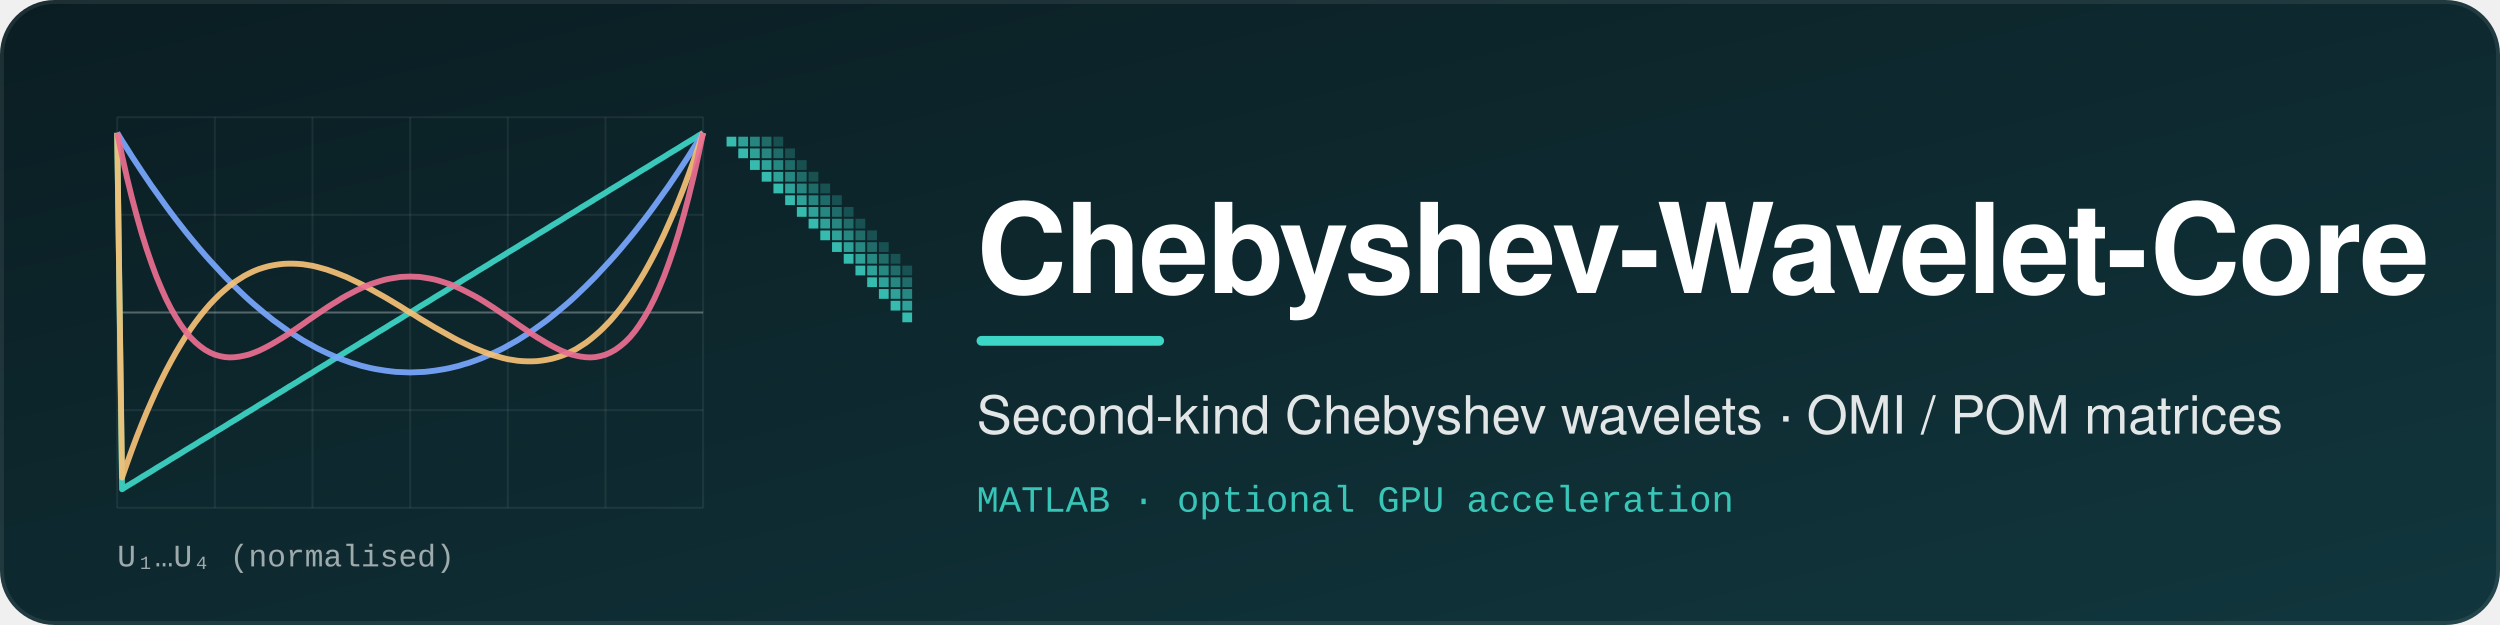
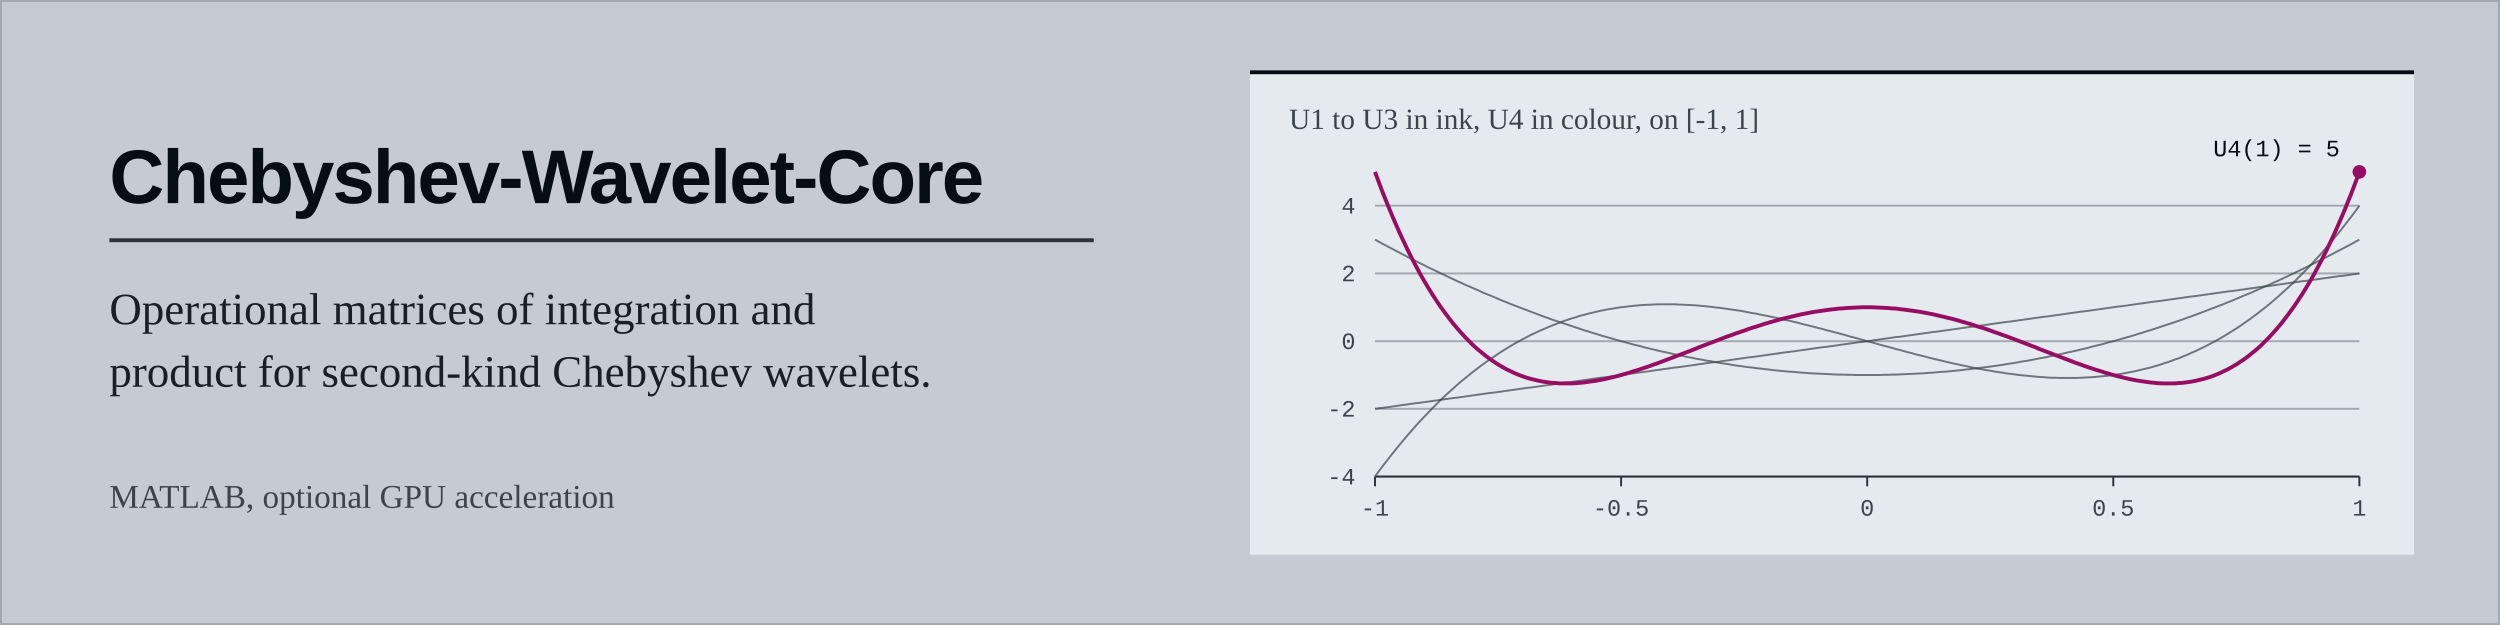
- <svg xmlns="http://www.w3.org/2000/svg" viewBox="0 0 1280 320" width="1280" height="320" role="img" aria-label="Chebyshev-Wavelet-Core">
-   <defs>
-     <linearGradient id="bg" x1="0" y1="0" x2="1" y2="1">
-       <stop offset="0" stop-color="#0a1d22" />
-       <stop offset="1" stop-color="#11363d" />
-     </linearGradient>
-     <radialGradient id="glow" cx="0.5" cy="0.5" r="0.5">
-       <stop offset="0" stop-color="#3dd6c6" stop-opacity="0.55" />
-       <stop offset="1" stop-color="#3dd6c6" stop-opacity="0" />
-     </radialGradient>
-   </defs>
-   <rect width="1280" height="320" rx="28" fill="url(#bg)" />
-   <rect x="1" y="1" width="1278" height="318" rx="27" fill="none" stroke="#ffffff" stroke-opacity="0.08" stroke-width="2" />
-   <line x1="60.0" y1="60" x2="60.0" y2="260" stroke="#ffffff" stroke-opacity="0.07" />
-   <line x1="110.0" y1="60" x2="110.0" y2="260" stroke="#ffffff" stroke-opacity="0.07" />
-   <line x1="160.0" y1="60" x2="160.0" y2="260" stroke="#ffffff" stroke-opacity="0.07" />
-   <line x1="210.0" y1="60" x2="210.0" y2="260" stroke="#ffffff" stroke-opacity="0.07" />
-   <line x1="260.0" y1="60" x2="260.0" y2="260" stroke="#ffffff" stroke-opacity="0.07" />
-   <line x1="310.0" y1="60" x2="310.0" y2="260" stroke="#ffffff" stroke-opacity="0.07" />
-   <line x1="360.0" y1="60" x2="360.0" y2="260" stroke="#ffffff" stroke-opacity="0.07" />
-   <line x1="60" y1="60.0" x2="360" y2="60.0" stroke="#ffffff" stroke-opacity="0.07" />
-   <line x1="60" y1="110.0" x2="360" y2="110.0" stroke="#ffffff" stroke-opacity="0.07" />
-   <line x1="60" y1="160.0" x2="360" y2="160.0" stroke="#ffffff" stroke-opacity="0.07" />
-   <line x1="60" y1="210.0" x2="360" y2="210.0" stroke="#ffffff" stroke-opacity="0.07" />
-   <line x1="60" y1="260.0" x2="360" y2="260.0" stroke="#ffffff" stroke-opacity="0.07" />
-   <line x1="60" y1="160.0" x2="360" y2="160.0" stroke="#ffffff" stroke-opacity="0.25" />
-   <polyline points="60.0,68.0 62.5,250.5 65.0,248.9 67.5,247.4 70.0,245.9 72.5,244.3 75.0,242.8 77.5,241.3 80.0,239.7 82.5,238.2 85.0,236.7 87.5,235.1 90.0,233.6 92.5,232.1 95.0,230.5 97.5,229.0 100.0,227.5 102.5,225.9 105.0,224.4 107.5,222.9 110.0,221.3 112.5,219.8 115.0,218.3 117.5,216.7 120.0,215.2 122.5,213.7 125.0,212.1 127.5,210.6 130.0,209.1 132.5,207.5 135.0,206.0 137.5,204.5 140.0,202.9 142.5,201.4 145.0,199.9 147.5,198.3 150.0,196.8 152.5,195.3 155.0,193.7 157.5,192.2 160.0,190.7 162.5,189.1 165.0,187.6 167.5,186.1 170.0,184.5 172.5,183.0 175.0,181.5 177.5,179.9 180.0,178.4 182.5,176.9 185.0,175.3 187.5,173.8 190.0,172.3 192.5,170.7 195.0,169.2 197.5,167.7 200.0,166.1 202.5,164.6 205.0,163.1 207.5,161.5 210.0,160.0 212.5,158.5 215.0,156.9 217.5,155.4 220.0,153.9 222.5,152.3 225.0,150.8 227.5,149.3 230.0,147.7 232.5,146.2 235.0,144.7 237.5,143.1 240.0,141.6 242.5,140.1 245.0,138.5 247.5,137.0 250.0,135.5 252.5,133.9 255.0,132.4 257.5,130.9 260.0,129.3 262.5,127.8 265.0,126.3 267.5,124.7 270.0,123.2 272.5,121.7 275.0,120.1 277.5,118.6 280.0,117.1 282.5,115.5 285.0,114.0 287.5,112.5 290.0,110.9 292.5,109.4 295.0,107.9 297.5,106.3 300.0,104.8 302.5,103.3 305.0,101.7 307.5,100.2 310.0,98.7 312.5,97.1 315.0,95.6 317.5,94.1 320.0,92.5 322.5,91.0 325.0,89.5 327.5,87.9 330.0,86.4 332.5,84.9 335.0,83.3 337.5,81.8 340.0,80.3 342.5,78.7 345.0,77.2 347.5,75.7 350.0,74.1 352.5,72.6 355.0,71.1 357.5,69.5 360.0,68.0" fill="none" stroke="#3dd6c6" stroke-width="3" stroke-linejoin="round" stroke-opacity="0.92" />
-   <polyline points="60.0,68.0 62.5,72.1 65.0,76.0 67.5,80.0 70.0,83.8 72.5,87.6 75.0,91.3 77.5,95.0 80.0,98.5 82.5,102.0 85.0,105.5 87.5,108.9 90.0,112.2 92.5,115.4 95.0,118.6 97.5,121.7 100.0,124.7 102.5,127.7 105.0,130.6 107.5,133.4 110.0,136.1 112.5,138.8 115.0,141.5 117.5,144.0 120.0,146.5 122.5,148.9 125.0,151.3 127.5,153.6 130.0,155.8 132.5,157.9 135.0,160.0 137.5,162.0 140.0,164.0 142.5,165.8 145.0,167.6 147.5,169.4 150.0,171.0 152.5,172.6 155.0,174.2 157.5,175.6 160.0,177.0 162.5,178.4 165.0,179.6 167.5,180.8 170.0,181.9 172.5,183.0 175.0,184.0 177.5,184.9 180.0,185.8 182.5,186.5 185.0,187.3 187.5,187.9 190.0,188.5 192.5,189.0 195.0,189.4 197.5,189.8 200.0,190.1 202.5,190.4 205.0,190.5 207.5,190.6 210.0,190.7 212.5,190.6 215.0,190.5 217.5,190.4 220.0,190.1 222.5,189.8 225.0,189.4 227.5,189.0 230.0,188.5 232.5,187.9 235.0,187.3 237.5,186.5 240.0,185.8 242.5,184.9 245.0,184.0 247.5,183.0 250.0,181.9 252.5,180.8 255.0,179.6 257.5,178.4 260.0,177.0 262.5,175.6 265.0,174.2 267.5,172.6 270.0,171.0 272.5,169.4 275.0,167.6 277.5,165.8 280.0,164.0 282.5,162.0 285.0,160.0 287.5,157.9 290.0,155.8 292.5,153.6 295.0,151.3 297.5,148.9 300.0,146.5 302.5,144.0 305.0,141.5 307.5,138.8 310.0,136.1 312.5,133.4 315.0,130.6 317.5,127.7 320.0,124.7 322.5,121.7 325.0,118.6 327.5,115.4 330.0,112.2 332.5,108.9 335.0,105.5 337.5,102.0 340.0,98.5 342.5,95.0 345.0,91.3 347.5,87.6 350.0,83.8 352.5,80.0 355.0,76.0 357.5,72.1 360.0,68.0" fill="none" stroke="#7aa7ff" stroke-width="3" stroke-linejoin="round" stroke-opacity="0.92" />
-   <polyline points="60.0,68.0 62.5,244.5 65.0,237.3 67.5,230.4 70.0,223.7 72.5,217.4 75.0,211.3 77.5,205.6 80.0,200.0 82.5,194.8 85.0,189.8 87.5,185.1 90.0,180.6 92.5,176.4 95.0,172.4 97.5,168.6 100.0,165.1 102.5,161.8 105.0,158.7 107.5,155.8 110.0,153.2 112.5,150.7 115.0,148.5 117.5,146.4 120.0,144.5 122.5,142.9 125.0,141.3 127.5,140.0 130.0,138.8 132.5,137.8 135.0,137.0 137.5,136.3 140.0,135.8 142.5,135.4 145.0,135.1 147.5,135.0 150.0,135.0 152.5,135.1 155.0,135.3 157.5,135.7 160.0,136.1 162.5,136.7 165.0,137.4 167.5,138.1 170.0,139.0 172.5,139.9 175.0,140.9 177.5,141.9 180.0,143.1 182.5,144.3 185.0,145.5 187.5,146.8 190.0,148.2 192.5,149.6 195.0,151.0 197.5,152.4 200.0,153.9 202.5,155.4 205.0,156.9 207.5,158.5 210.0,160.0 212.5,161.5 215.0,163.1 217.5,164.6 220.0,166.1 222.5,167.6 225.0,169.0 227.5,170.4 230.0,171.8 232.5,173.2 235.0,174.5 237.5,175.7 240.0,176.9 242.5,178.1 245.0,179.1 247.5,180.1 250.0,181.0 252.5,181.9 255.0,182.6 257.5,183.3 260.0,183.9 262.5,184.3 265.0,184.7 267.5,184.9 270.0,185.0 272.5,185.0 275.0,184.9 277.5,184.6 280.0,184.2 282.5,183.7 285.0,183.0 287.5,182.2 290.0,181.2 292.5,180.0 295.0,178.7 297.5,177.1 300.0,175.5 302.5,173.6 305.0,171.5 307.5,169.3 310.0,166.8 312.5,164.2 315.0,161.3 317.5,158.2 320.0,154.9 322.5,151.4 325.0,147.6 327.5,143.6 330.0,139.4 332.5,134.9 335.0,130.2 337.5,125.2 340.0,120.0 342.5,114.4 345.0,108.7 347.5,102.6 350.0,96.3 352.5,89.6 355.0,82.7 357.5,75.5 360.0,68.0" fill="none" stroke="#f6c177" stroke-width="3" stroke-linejoin="round" stroke-opacity="0.92" />
-   <polyline points="60.0,68.0 62.5,79.8 65.0,90.9 67.5,101.1 70.0,110.5 72.5,119.3 75.0,127.3 77.5,134.6 80.0,141.4 82.5,147.4 85.0,153.0 87.5,157.9 90.0,162.3 92.5,166.2 95.0,169.7 97.5,172.7 100.0,175.2 102.5,177.3 105.0,179.1 107.5,180.5 110.0,181.6 112.5,182.3 115.0,182.8 117.5,183.0 120.0,182.9 122.5,182.6 125.0,182.1 127.5,181.5 130.0,180.6 132.5,179.6 135.0,178.4 137.5,177.1 140.0,175.7 142.5,174.2 145.0,172.7 147.5,171.1 150.0,169.4 152.5,167.7 155.0,166.0 157.5,164.2 160.0,162.5 162.5,160.8 165.0,159.1 167.5,157.4 170.0,155.8 172.5,154.3 175.0,152.7 177.5,151.3 180.0,150.0 182.5,148.7 185.0,147.5 187.5,146.4 190.0,145.4 192.5,144.6 195.0,143.8 197.5,143.1 200.0,142.6 202.5,142.2 205.0,141.8 207.5,141.7 210.0,141.6 212.5,141.7 215.0,141.8 217.5,142.2 220.0,142.6 222.5,143.1 225.0,143.8 227.5,144.6 230.0,145.4 232.5,146.4 235.0,147.5 237.5,148.7 240.0,150.0 242.5,151.3 245.0,152.7 247.5,154.2 250.0,155.8 252.5,157.4 255.0,159.1 257.5,160.8 260.0,162.5 262.5,164.2 265.0,166.0 267.5,167.7 270.0,169.4 272.5,171.1 275.0,172.7 277.5,174.2 280.0,175.7 282.5,177.1 285.0,178.4 287.5,179.6 290.0,180.6 292.5,181.5 295.0,182.1 297.5,182.6 300.0,182.9 302.5,183.0 305.0,182.8 307.5,182.3 310.0,181.6 312.5,180.5 315.0,179.1 317.5,177.3 320.0,175.2 322.5,172.7 325.0,169.7 327.5,166.2 330.0,162.3 332.5,157.9 335.0,153.0 337.5,147.4 340.0,141.4 342.5,134.6 345.0,127.3 347.5,119.3 350.0,110.5 352.5,101.1 355.0,90.9 357.5,79.8 360.0,68.0" fill="none" stroke="#eb6f92" stroke-width="3" stroke-linejoin="round" stroke-opacity="0.92" />
-   <text x="60" y="290" font-family="'Cascadia Code', 'SFMono-Regular', Consolas, 'Liberation Mono', monospace" font-size="16" fill="#ffffff" fill-opacity="0.6">U₁…U₄ (normalised)</text>
-   <rect x="372" y="70" width="5" height="5" fill="#3dd6c6" fill-opacity="0.85" />
-   <rect x="378" y="70" width="5" height="5" fill="#3dd6c6" fill-opacity="0.70" />
-   <rect x="384" y="70" width="5" height="5" fill="#3dd6c6" fill-opacity="0.55" />
-   <rect x="390" y="70" width="5" height="5" fill="#3dd6c6" fill-opacity="0.40" />
-   <rect x="396" y="70" width="5" height="5" fill="#3dd6c6" fill-opacity="0.25" />
-   <rect x="378" y="76" width="5" height="5" fill="#3dd6c6" fill-opacity="0.85" />
-   <rect x="384" y="76" width="5" height="5" fill="#3dd6c6" fill-opacity="0.70" />
-   <rect x="390" y="76" width="5" height="5" fill="#3dd6c6" fill-opacity="0.55" />
-   <rect x="396" y="76" width="5" height="5" fill="#3dd6c6" fill-opacity="0.40" />
-   <rect x="402" y="76" width="5" height="5" fill="#3dd6c6" fill-opacity="0.25" />
-   <rect x="384" y="82" width="5" height="5" fill="#3dd6c6" fill-opacity="0.85" />
-   <rect x="390" y="82" width="5" height="5" fill="#3dd6c6" fill-opacity="0.70" />
-   <rect x="396" y="82" width="5" height="5" fill="#3dd6c6" fill-opacity="0.55" />
-   <rect x="402" y="82" width="5" height="5" fill="#3dd6c6" fill-opacity="0.40" />
-   <rect x="408" y="82" width="5" height="5" fill="#3dd6c6" fill-opacity="0.25" />
-   <rect x="390" y="88" width="5" height="5" fill="#3dd6c6" fill-opacity="0.85" />
-   <rect x="396" y="88" width="5" height="5" fill="#3dd6c6" fill-opacity="0.70" />
-   <rect x="402" y="88" width="5" height="5" fill="#3dd6c6" fill-opacity="0.55" />
-   <rect x="408" y="88" width="5" height="5" fill="#3dd6c6" fill-opacity="0.40" />
-   <rect x="414" y="88" width="5" height="5" fill="#3dd6c6" fill-opacity="0.25" />
-   <rect x="396" y="94" width="5" height="5" fill="#3dd6c6" fill-opacity="0.85" />
-   <rect x="402" y="94" width="5" height="5" fill="#3dd6c6" fill-opacity="0.70" />
-   <rect x="408" y="94" width="5" height="5" fill="#3dd6c6" fill-opacity="0.55" />
-   <rect x="414" y="94" width="5" height="5" fill="#3dd6c6" fill-opacity="0.40" />
-   <rect x="420" y="94" width="5" height="5" fill="#3dd6c6" fill-opacity="0.25" />
-   <rect x="402" y="100" width="5" height="5" fill="#3dd6c6" fill-opacity="0.85" />
-   <rect x="408" y="100" width="5" height="5" fill="#3dd6c6" fill-opacity="0.70" />
-   <rect x="414" y="100" width="5" height="5" fill="#3dd6c6" fill-opacity="0.55" />
-   <rect x="420" y="100" width="5" height="5" fill="#3dd6c6" fill-opacity="0.40" />
-   <rect x="426" y="100" width="5" height="5" fill="#3dd6c6" fill-opacity="0.25" />
-   <rect x="408" y="106" width="5" height="5" fill="#3dd6c6" fill-opacity="0.85" />
-   <rect x="414" y="106" width="5" height="5" fill="#3dd6c6" fill-opacity="0.70" />
-   <rect x="420" y="106" width="5" height="5" fill="#3dd6c6" fill-opacity="0.55" />
-   <rect x="426" y="106" width="5" height="5" fill="#3dd6c6" fill-opacity="0.40" />
-   <rect x="432" y="106" width="5" height="5" fill="#3dd6c6" fill-opacity="0.25" />
-   <rect x="414" y="112" width="5" height="5" fill="#3dd6c6" fill-opacity="0.85" />
-   <rect x="420" y="112" width="5" height="5" fill="#3dd6c6" fill-opacity="0.70" />
-   <rect x="426" y="112" width="5" height="5" fill="#3dd6c6" fill-opacity="0.55" />
-   <rect x="432" y="112" width="5" height="5" fill="#3dd6c6" fill-opacity="0.40" />
-   <rect x="438" y="112" width="5" height="5" fill="#3dd6c6" fill-opacity="0.25" />
-   <rect x="420" y="118" width="5" height="5" fill="#3dd6c6" fill-opacity="0.85" />
-   <rect x="426" y="118" width="5" height="5" fill="#3dd6c6" fill-opacity="0.70" />
-   <rect x="432" y="118" width="5" height="5" fill="#3dd6c6" fill-opacity="0.55" />
-   <rect x="438" y="118" width="5" height="5" fill="#3dd6c6" fill-opacity="0.40" />
-   <rect x="444" y="118" width="5" height="5" fill="#3dd6c6" fill-opacity="0.25" />
-   <rect x="426" y="124" width="5" height="5" fill="#3dd6c6" fill-opacity="0.85" />
-   <rect x="432" y="124" width="5" height="5" fill="#3dd6c6" fill-opacity="0.70" />
-   <rect x="438" y="124" width="5" height="5" fill="#3dd6c6" fill-opacity="0.55" />
-   <rect x="444" y="124" width="5" height="5" fill="#3dd6c6" fill-opacity="0.40" />
-   <rect x="450" y="124" width="5" height="5" fill="#3dd6c6" fill-opacity="0.25" />
-   <rect x="432" y="130" width="5" height="5" fill="#3dd6c6" fill-opacity="0.85" />
-   <rect x="438" y="130" width="5" height="5" fill="#3dd6c6" fill-opacity="0.70" />
-   <rect x="444" y="130" width="5" height="5" fill="#3dd6c6" fill-opacity="0.55" />
-   <rect x="450" y="130" width="5" height="5" fill="#3dd6c6" fill-opacity="0.40" />
-   <rect x="456" y="130" width="5" height="5" fill="#3dd6c6" fill-opacity="0.25" />
-   <rect x="438" y="136" width="5" height="5" fill="#3dd6c6" fill-opacity="0.85" />
-   <rect x="444" y="136" width="5" height="5" fill="#3dd6c6" fill-opacity="0.70" />
-   <rect x="450" y="136" width="5" height="5" fill="#3dd6c6" fill-opacity="0.55" />
-   <rect x="456" y="136" width="5" height="5" fill="#3dd6c6" fill-opacity="0.40" />
-   <rect x="462" y="136" width="5" height="5" fill="#3dd6c6" fill-opacity="0.25" />
-   <rect x="444" y="142" width="5" height="5" fill="#3dd6c6" fill-opacity="0.85" />
-   <rect x="450" y="142" width="5" height="5" fill="#3dd6c6" fill-opacity="0.70" />
-   <rect x="456" y="142" width="5" height="5" fill="#3dd6c6" fill-opacity="0.55" />
-   <rect x="462" y="142" width="5" height="5" fill="#3dd6c6" fill-opacity="0.40" />
-   <rect x="450" y="148" width="5" height="5" fill="#3dd6c6" fill-opacity="0.85" />
-   <rect x="456" y="148" width="5" height="5" fill="#3dd6c6" fill-opacity="0.70" />
-   <rect x="462" y="148" width="5" height="5" fill="#3dd6c6" fill-opacity="0.55" />
-   <rect x="456" y="154" width="5" height="5" fill="#3dd6c6" fill-opacity="0.85" />
-   <rect x="462" y="154" width="5" height="5" fill="#3dd6c6" fill-opacity="0.70" />
-   <rect x="462" y="160" width="5" height="5" fill="#3dd6c6" fill-opacity="0.85" />
-   <text x="500" y="150" font-family="'Segoe UI', 'Helvetica Neue', Helvetica, Arial, sans-serif" font-size="64" font-weight="700" fill="#ffffff" letter-spacing="-1">Chebyshev-Wavelet-Core</text>
-   <rect x="500" y="172" width="96" height="5" rx="2.5" fill="#3dd6c6" />
-   <text x="500" y="222" font-family="'Segoe UI', 'Helvetica Neue', Helvetica, Arial, sans-serif" font-size="27" fill="#ffffff" fill-opacity="0.88">Second-kind Chebyshev wavelets · OMI / POM matrices</text>
-   <text x="500" y="262" font-family="'Cascadia Code', 'SFMono-Regular', Consolas, 'Liberation Mono', monospace" font-size="19" fill="#3dd6c6" fill-opacity="0.9">MATLAB · optional GPU acceleration</text>
+ <svg xmlns="http://www.w3.org/2000/svg" viewBox="0 0 1280 320" width="1280" height="320" role="img" aria-label="Chebyshev-Wavelet-Core: second-kind Chebyshev polynomials">
+   <rect width="1280" height="320" fill="#c4cbd2" />
+   <rect x="0.5" y="0.5" width="1279" height="319" fill="none" stroke="#a1a9af" />
+   <text x="56" y="104" font-family="'Hanken Grotesk', 'Helvetica Neue', Arial, sans-serif" font-size="39" font-weight="600" letter-spacing="-1" fill="#060e15">Chebyshev-Wavelet-Core</text>
+   <rect x="56" y="122" width="504" height="2" fill="#2b343b" />
+   <text x="56" y="166" font-family="'Newsreader', Georgia, 'Times New Roman', serif" font-size="23" fill="#182027">Operational matrices of integration and</text>
+   <text x="56" y="198" font-family="'Newsreader', Georgia, 'Times New Roman', serif" font-size="23" fill="#182027">product for second-kind Chebyshev wavelets.</text>
+   <text x="56" y="260" font-family="'Newsreader', Georgia, 'Times New Roman', serif" font-size="17" font-weight="500" fill="#3b434b">MATLAB, optional GPU acceleration</text>
+   <rect x="640" y="36" width="596" height="248" fill="#e5eaef" />
+   <rect x="640" y="36" width="596" height="2" fill="#060e15" />
+   <text x="660" y="66" font-family="'Newsreader', Georgia, 'Times New Roman', serif" font-size="15" font-weight="500" fill="#3b434b">U1 to U3 in ink, U4 in colour, on [-1, 1]</text>
+   <line x1="704" y1="244.0" x2="1208" y2="244.0" stroke="#a1a9af" stroke-width="1" />
+   <text x="694" y="248.0" text-anchor="end" font-family="'IBM Plex Mono', Consolas, 'Courier New', monospace" font-size="12" fill="#3b434b">-4</text>
+   <line x1="704" y1="209.3" x2="1208" y2="209.3" stroke="#a1a9af" stroke-width="1" />
+   <text x="694" y="213.3" text-anchor="end" font-family="'IBM Plex Mono', Consolas, 'Courier New', monospace" font-size="12" fill="#3b434b">-2</text>
+   <line x1="704" y1="174.7" x2="1208" y2="174.7" stroke="#a1a9af" stroke-width="1" />
+   <text x="694" y="178.7" text-anchor="end" font-family="'IBM Plex Mono', Consolas, 'Courier New', monospace" font-size="12" fill="#3b434b">0</text>
+   <line x1="704" y1="140.0" x2="1208" y2="140.0" stroke="#a1a9af" stroke-width="1" />
+   <text x="694" y="144.0" text-anchor="end" font-family="'IBM Plex Mono', Consolas, 'Courier New', monospace" font-size="12" fill="#3b434b">2</text>
+   <line x1="704" y1="105.3" x2="1208" y2="105.3" stroke="#a1a9af" stroke-width="1" />
+   <text x="694" y="109.3" text-anchor="end" font-family="'IBM Plex Mono', Consolas, 'Courier New', monospace" font-size="12" fill="#3b434b">4</text>
+   <line x1="704.0" y1="244" x2="704.0" y2="249" stroke="#2b343b" stroke-width="1" />
+   <text x="704.0" y="264" text-anchor="middle" font-family="'IBM Plex Mono', Consolas, 'Courier New', monospace" font-size="12" fill="#3b434b">-1</text>
+   <line x1="830.0" y1="244" x2="830.0" y2="249" stroke="#2b343b" stroke-width="1" />
+   <text x="830.0" y="264" text-anchor="middle" font-family="'IBM Plex Mono', Consolas, 'Courier New', monospace" font-size="12" fill="#3b434b">-0.5</text>
+   <line x1="956.0" y1="244" x2="956.0" y2="249" stroke="#2b343b" stroke-width="1" />
+   <text x="956.0" y="264" text-anchor="middle" font-family="'IBM Plex Mono', Consolas, 'Courier New', monospace" font-size="12" fill="#3b434b">0</text>
+   <line x1="1082.0" y1="244" x2="1082.0" y2="249" stroke="#2b343b" stroke-width="1" />
+   <text x="1082.0" y="264" text-anchor="middle" font-family="'IBM Plex Mono', Consolas, 'Courier New', monospace" font-size="12" fill="#3b434b">0.5</text>
+   <line x1="1208.0" y1="244" x2="1208.0" y2="249" stroke="#2b343b" stroke-width="1" />
+   <text x="1208.0" y="264" text-anchor="middle" font-family="'IBM Plex Mono', Consolas, 'Courier New', monospace" font-size="12" fill="#3b434b">1</text>
+   <line x1="704" y1="244" x2="1208" y2="244" stroke="#2b343b" stroke-width="1" />
+   <polyline points="704.0,209.3 706.1,209.0 708.2,208.8 710.3,208.5 712.4,208.2 714.5,207.9 716.6,207.6 718.7,207.3 720.8,207.0 722.9,206.7 725.0,206.4 727.1,206.2 729.2,205.9 731.3,205.6 733.4,205.3 735.5,205.0 737.6,204.7 739.7,204.4 741.8,204.1 743.9,203.8 746.0,203.6 748.1,203.3 750.2,203.0 752.3,202.7 754.4,202.4 756.5,202.1 758.6,201.8 760.7,201.5 762.8,201.2 764.9,201.0 767.0,200.7 769.1,200.4 771.2,200.1 773.3,199.8 775.4,199.5 777.5,199.2 779.6,198.9 781.7,198.6 783.8,198.4 785.9,198.1 788.0,197.8 790.1,197.5 792.2,197.2 794.3,196.9 796.4,196.6 798.5,196.3 800.6,196.0 802.7,195.8 804.8,195.5 806.9,195.2 809.0,194.9 811.1,194.6 813.2,194.3 815.3,194.0 817.4,193.7 819.5,193.4 821.6,193.2 823.7,192.9 825.8,192.6 827.9,192.3 830.0,192.0 832.1,191.7 834.2,191.4 836.3,191.1 838.4,190.8 840.5,190.6 842.6,190.3 844.7,190.0 846.8,189.7 848.9,189.4 851.0,189.1 853.1,188.8 855.2,188.5 857.3,188.2 859.4,188.0 861.5,187.7 863.6,187.4 865.7,187.1 867.8,186.8 869.9,186.5 872.0,186.2 874.1,185.9 876.2,185.6 878.3,185.4 880.4,185.1 882.5,184.8 884.6,184.5 886.7,184.2 888.8,183.9 890.9,183.6 893.0,183.3 895.1,183.0 897.2,182.8 899.3,182.5 901.4,182.2 903.5,181.9 905.6,181.6 907.7,181.3 909.8,181.0 911.9,180.7 914.0,180.4 916.1,180.2 918.2,179.9 920.3,179.6 922.4,179.3 924.5,179.0 926.6,178.7 928.7,178.4 930.8,178.1 932.9,177.8 935.0,177.6 937.1,177.3 939.2,177.0 941.3,176.7 943.4,176.4 945.5,176.1 947.6,175.8 949.7,175.5 951.8,175.2 953.9,175.0 956.0,174.7 958.1,174.4 960.2,174.1 962.3,173.8 964.4,173.5 966.5,173.2 968.6,172.9 970.7,172.6 972.8,172.4 974.9,172.1 977.0,171.8 979.1,171.5 981.2,171.2 983.3,170.9 985.4,170.6 987.5,170.3 989.6,170.0 991.7,169.8 993.8,169.5 995.9,169.2 998.0,168.9 1000.1,168.6 1002.2,168.3 1004.3,168.0 1006.4,167.7 1008.5,167.4 1010.6,167.2 1012.7,166.9 1014.8,166.6 1016.9,166.3 1019.0,166.0 1021.1,165.7 1023.2,165.4 1025.3,165.1 1027.4,164.8 1029.5,164.6 1031.6,164.3 1033.7,164.0 1035.8,163.7 1037.9,163.4 1040.0,163.1 1042.1,162.8 1044.2,162.5 1046.3,162.2 1048.4,162.0 1050.5,161.7 1052.6,161.4 1054.7,161.1 1056.8,160.8 1058.9,160.5 1061.0,160.2 1063.1,159.9 1065.2,159.6 1067.3,159.4 1069.4,159.1 1071.5,158.8 1073.6,158.5 1075.7,158.2 1077.8,157.9 1079.9,157.6 1082.0,157.3 1084.1,157.0 1086.2,156.8 1088.3,156.5 1090.4,156.2 1092.5,155.9 1094.6,155.6 1096.7,155.3 1098.8,155.0 1100.9,154.7 1103.0,154.4 1105.1,154.2 1107.2,153.9 1109.3,153.6 1111.4,153.3 1113.5,153.0 1115.6,152.7 1117.7,152.4 1119.8,152.1 1121.9,151.8 1124.0,151.6 1126.1,151.3 1128.2,151.0 1130.3,150.7 1132.4,150.4 1134.5,150.1 1136.6,149.8 1138.7,149.5 1140.8,149.2 1142.9,149.0 1145.0,148.7 1147.1,148.4 1149.2,148.1 1151.3,147.8 1153.4,147.5 1155.5,147.2 1157.6,146.9 1159.7,146.6 1161.8,146.4 1163.9,146.1 1166.0,145.8 1168.1,145.5 1170.2,145.2 1172.3,144.9 1174.4,144.6 1176.5,144.3 1178.6,144.0 1180.7,143.8 1182.8,143.5 1184.9,143.2 1187.0,142.9 1189.1,142.6 1191.2,142.3 1193.3,142.0 1195.4,141.7 1197.5,141.4 1199.6,141.2 1201.7,140.9 1203.8,140.6 1205.9,140.3 1208.0,140.0" fill="none" stroke="#3b434b" stroke-width="1" stroke-opacity="0.7" />
+   <polyline points="704.0,122.7 706.1,123.8 708.2,125.0 710.3,126.1 712.4,127.2 714.5,128.3 716.6,129.4 718.7,130.5 720.8,131.6 722.9,132.7 725.0,133.7 727.1,134.8 729.2,135.8 731.3,136.9 733.4,137.9 735.5,138.9 737.6,139.9 739.7,140.9 741.8,141.9 743.9,142.9 746.0,143.9 748.1,144.8 750.2,145.8 752.3,146.7 754.4,147.6 756.5,148.5 758.6,149.5 760.7,150.4 762.8,151.2 764.9,152.1 767.0,153.0 769.1,153.9 771.2,154.7 773.3,155.6 775.4,156.4 777.5,157.2 779.6,158.0 781.7,158.8 783.8,159.6 785.9,160.4 788.0,161.2 790.1,162.0 792.2,162.7 794.3,163.5 796.4,164.2 798.5,164.9 800.6,165.6 802.7,166.3 804.8,167.0 806.9,167.7 809.0,168.4 811.1,169.1 813.2,169.7 815.3,170.4 817.4,171.0 819.5,171.7 821.6,172.3 823.7,172.9 825.8,173.5 827.9,174.1 830.0,174.7 832.1,175.2 834.2,175.8 836.3,176.4 838.4,176.9 840.5,177.4 842.6,178.0 844.7,178.5 846.8,179.0 848.9,179.5 851.0,180.0 853.1,180.4 855.2,180.9 857.3,181.4 859.4,181.8 861.5,182.2 863.6,182.7 865.7,183.1 867.8,183.5 869.9,183.9 872.0,184.3 874.1,184.7 876.2,185.0 878.3,185.4 880.4,185.8 882.5,186.1 884.6,186.4 886.7,186.8 888.8,187.1 890.9,187.4 893.0,187.7 895.1,188.0 897.2,188.2 899.3,188.5 901.4,188.7 903.5,189.0 905.6,189.2 907.7,189.5 909.8,189.7 911.9,189.9 914.0,190.1 916.1,190.3 918.2,190.4 920.3,190.6 922.4,190.8 924.5,190.9 926.6,191.1 928.7,191.2 930.8,191.3 932.9,191.4 935.0,191.5 937.1,191.6 939.2,191.7 941.3,191.8 943.4,191.8 945.5,191.9 947.6,191.9 949.7,192.0 951.8,192.0 953.9,192.0 956.0,192.0 958.1,192.0 960.2,192.0 962.3,192.0 964.4,191.9 966.5,191.9 968.6,191.8 970.7,191.8 972.8,191.7 974.9,191.6 977.0,191.5 979.1,191.4 981.2,191.3 983.3,191.2 985.4,191.1 987.5,190.9 989.6,190.8 991.7,190.6 993.8,190.4 995.9,190.3 998.0,190.1 1000.1,189.9 1002.2,189.7 1004.3,189.5 1006.4,189.2 1008.5,189.0 1010.6,188.7 1012.7,188.5 1014.8,188.2 1016.9,188.0 1019.0,187.7 1021.1,187.4 1023.2,187.1 1025.3,186.8 1027.4,186.4 1029.5,186.1 1031.6,185.8 1033.7,185.4 1035.8,185.0 1037.9,184.7 1040.0,184.3 1042.1,183.9 1044.2,183.5 1046.3,183.1 1048.4,182.7 1050.5,182.2 1052.6,181.8 1054.7,181.4 1056.8,180.9 1058.9,180.4 1061.0,180.0 1063.1,179.5 1065.2,179.0 1067.3,178.5 1069.4,178.0 1071.5,177.4 1073.6,176.9 1075.7,176.4 1077.8,175.8 1079.9,175.2 1082.0,174.7 1084.1,174.1 1086.2,173.5 1088.3,172.9 1090.4,172.3 1092.5,171.7 1094.6,171.0 1096.7,170.4 1098.8,169.7 1100.9,169.1 1103.0,168.4 1105.1,167.7 1107.2,167.0 1109.3,166.3 1111.4,165.6 1113.5,164.9 1115.6,164.2 1117.7,163.5 1119.8,162.7 1121.9,162.0 1124.0,161.2 1126.1,160.4 1128.2,159.6 1130.3,158.8 1132.4,158.0 1134.5,157.2 1136.6,156.4 1138.7,155.6 1140.8,154.7 1142.9,153.9 1145.0,153.0 1147.1,152.1 1149.2,151.2 1151.3,150.4 1153.4,149.5 1155.5,148.5 1157.6,147.6 1159.7,146.7 1161.8,145.8 1163.9,144.8 1166.0,143.9 1168.1,142.9 1170.2,141.9 1172.3,140.9 1174.4,139.9 1176.5,138.9 1178.6,137.9 1180.7,136.9 1182.8,135.8 1184.9,134.8 1187.0,133.7 1189.1,132.7 1191.2,131.6 1193.3,130.5 1195.4,129.4 1197.5,128.3 1199.6,127.2 1201.7,126.1 1203.8,125.0 1205.9,123.8 1208.0,122.7" fill="none" stroke="#3b434b" stroke-width="1" stroke-opacity="0.7" />
+   <polyline points="704.0,244.0 706.1,241.1 708.2,238.3 710.3,235.6 712.4,232.9 714.5,230.3 716.6,227.7 718.7,225.2 720.8,222.7 722.9,220.3 725.0,217.9 727.1,215.6 729.2,213.4 731.3,211.2 733.4,209.0 735.5,206.9 737.6,204.8 739.7,202.8 741.8,200.9 743.9,199.0 746.0,197.1 748.1,195.3 750.2,193.6 752.3,191.9 754.4,190.2 756.5,188.6 758.6,187.0 760.7,185.5 762.8,184.0 764.9,182.6 767.0,181.2 769.1,179.8 771.2,178.5 773.3,177.2 775.4,176.0 777.5,174.8 779.6,173.7 781.7,172.6 783.8,171.5 785.9,170.5 788.0,169.5 790.1,168.6 792.2,167.7 794.3,166.8 796.4,166.0 798.5,165.2 800.6,164.4 802.7,163.7 804.8,163.0 806.9,162.4 809.0,161.7 811.1,161.2 813.2,160.6 815.3,160.1 817.4,159.6 819.5,159.1 821.6,158.7 823.7,158.3 825.8,158.0 827.9,157.6 830.0,157.3 832.1,157.1 834.2,156.8 836.3,156.6 838.4,156.4 840.5,156.2 842.6,156.1 844.7,156.0 846.8,155.9 848.9,155.8 851.0,155.8 853.1,155.8 855.2,155.8 857.3,155.8 859.4,155.9 861.5,156.0 863.6,156.1 865.7,156.2 867.8,156.3 869.9,156.5 872.0,156.7 874.1,156.9 876.2,157.1 878.3,157.4 880.4,157.6 882.5,157.9 884.6,158.2 886.7,158.5 888.8,158.8 890.9,159.1 893.0,159.5 895.1,159.9 897.2,160.3 899.3,160.6 901.4,161.1 903.5,161.5 905.6,161.9 907.7,162.4 909.8,162.8 911.9,163.3 914.0,163.8 916.1,164.2 918.2,164.7 920.3,165.2 922.4,165.8 924.5,166.3 926.6,166.8 928.7,167.3 930.8,167.9 932.9,168.4 935.0,169.0 937.1,169.5 939.2,170.1 941.3,170.6 943.4,171.2 945.5,171.8 947.6,172.4 949.7,172.9 951.8,173.5 953.9,174.1 956.0,174.7 958.1,175.2 960.2,175.8 962.3,176.4 964.4,177.0 966.5,177.5 968.6,178.1 970.7,178.7 972.8,179.2 974.9,179.8 977.0,180.4 979.1,180.9 981.2,181.5 983.3,182.0 985.4,182.5 987.5,183.1 989.6,183.6 991.7,184.1 993.8,184.6 995.9,185.1 998.0,185.6 1000.1,186.1 1002.2,186.5 1004.3,187.0 1006.4,187.4 1008.5,187.9 1010.6,188.3 1012.7,188.7 1014.8,189.1 1016.9,189.5 1019.0,189.8 1021.1,190.2 1023.2,190.5 1025.3,190.8 1027.4,191.2 1029.5,191.4 1031.6,191.7 1033.7,192.0 1035.8,192.2 1037.9,192.4 1040.0,192.6 1042.1,192.8 1044.2,193.0 1046.3,193.1 1048.4,193.3 1050.5,193.4 1052.6,193.4 1054.7,193.5 1056.8,193.5 1058.9,193.5 1061.0,193.5 1063.1,193.5 1065.2,193.4 1067.3,193.3 1069.4,193.2 1071.5,193.1 1073.6,192.9 1075.7,192.7 1077.8,192.5 1079.9,192.3 1082.0,192.0 1084.1,191.7 1086.2,191.4 1088.3,191.0 1090.4,190.6 1092.5,190.2 1094.6,189.7 1096.7,189.2 1098.8,188.7 1100.9,188.2 1103.0,187.6 1105.1,187.0 1107.2,186.3 1109.3,185.6 1111.4,184.9 1113.5,184.1 1115.6,183.4 1117.7,182.5 1119.8,181.7 1121.9,180.7 1124.0,179.8 1126.1,178.8 1128.2,177.8 1130.3,176.7 1132.4,175.6 1134.5,174.5 1136.6,173.3 1138.7,172.1 1140.8,170.8 1142.9,169.5 1145.0,168.2 1147.1,166.8 1149.2,165.3 1151.3,163.9 1153.4,162.3 1155.5,160.8 1157.6,159.1 1159.7,157.5 1161.8,155.8 1163.9,154.0 1166.0,152.2 1168.1,150.3 1170.2,148.4 1172.3,146.5 1174.4,144.5 1176.5,142.4 1178.6,140.3 1180.7,138.2 1182.8,136.0 1184.9,133.7 1187.0,131.4 1189.1,129.1 1191.2,126.6 1193.3,124.2 1195.4,121.6 1197.5,119.1 1199.6,116.4 1201.7,113.7 1203.8,111.0 1205.9,108.2 1208.0,105.3" fill="none" stroke="#3b434b" stroke-width="1" stroke-opacity="0.7" />
+   <polyline points="704.0,88.0 706.1,93.7 708.2,99.2 710.3,104.4 712.4,109.5 714.5,114.4 716.6,119.2 718.7,123.7 720.8,128.1 722.9,132.3 725.0,136.3 727.1,140.2 729.2,143.9 731.3,147.4 733.4,150.8 735.5,154.0 737.6,157.1 739.7,160.0 741.8,162.8 743.9,165.5 746.0,168.0 748.1,170.4 750.2,172.7 752.3,174.8 754.4,176.9 756.5,178.8 758.6,180.5 760.7,182.2 762.8,183.8 764.9,185.2 767.0,186.6 769.1,187.8 771.2,189.0 773.3,190.0 775.4,191.0 777.5,191.9 779.6,192.7 781.7,193.4 783.8,194.0 785.9,194.5 788.0,195.0 790.1,195.4 792.2,195.7 794.3,196.0 796.4,196.1 798.5,196.3 800.6,196.3 802.7,196.3 804.8,196.3 806.9,196.2 809.0,196.0 811.1,195.8 813.2,195.5 815.3,195.2 817.4,194.9 819.5,194.5 821.6,194.1 823.7,193.6 825.8,193.1 827.9,192.6 830.0,192.0 832.1,191.4 834.2,190.8 836.3,190.1 838.4,189.5 840.5,188.8 842.6,188.1 844.7,187.4 846.8,186.6 848.9,185.9 851.0,185.1 853.1,184.3 855.2,183.5 857.3,182.7 859.4,181.9 861.5,181.1 863.6,180.3 865.7,179.5 867.8,178.7 869.9,177.8 872.0,177.0 874.1,176.2 876.2,175.4 878.3,174.6 880.4,173.8 882.5,173.0 884.6,172.2 886.7,171.5 888.8,170.7 890.9,170.0 893.0,169.3 895.1,168.5 897.2,167.8 899.3,167.2 901.4,166.5 903.5,165.8 905.6,165.2 907.7,164.6 909.8,164.0 911.9,163.4 914.0,162.9 916.1,162.4 918.2,161.9 920.3,161.4 922.4,160.9 924.5,160.5 926.6,160.1 928.7,159.7 930.8,159.4 932.9,159.1 935.0,158.8 937.1,158.5 939.2,158.3 941.3,158.0 943.4,157.9 945.5,157.7 947.6,157.6 949.7,157.5 951.8,157.4 953.9,157.3 956.0,157.3 958.1,157.3 960.2,157.4 962.3,157.5 964.4,157.6 966.5,157.7 968.6,157.9 970.7,158.0 972.8,158.3 974.9,158.5 977.0,158.8 979.1,159.1 981.2,159.4 983.3,159.7 985.4,160.1 987.5,160.5 989.6,160.9 991.7,161.4 993.8,161.9 995.9,162.4 998.0,162.9 1000.1,163.4 1002.2,164.0 1004.3,164.6 1006.4,165.2 1008.5,165.8 1010.6,166.5 1012.7,167.2 1014.8,167.8 1016.9,168.5 1019.0,169.2 1021.1,170.0 1023.2,170.7 1025.3,171.5 1027.4,172.2 1029.5,173.0 1031.6,173.8 1033.7,174.6 1035.8,175.4 1037.9,176.2 1040.0,177.0 1042.1,177.8 1044.2,178.7 1046.3,179.5 1048.4,180.3 1050.5,181.1 1052.6,181.9 1054.7,182.7 1056.8,183.5 1058.9,184.3 1061.0,185.1 1063.1,185.9 1065.2,186.6 1067.3,187.4 1069.4,188.1 1071.5,188.8 1073.6,189.5 1075.7,190.1 1077.8,190.8 1079.9,191.4 1082.0,192.0 1084.1,192.6 1086.2,193.1 1088.3,193.6 1090.4,194.1 1092.5,194.5 1094.6,194.9 1096.7,195.2 1098.8,195.5 1100.9,195.8 1103.0,196.0 1105.1,196.2 1107.2,196.3 1109.3,196.3 1111.4,196.3 1113.5,196.3 1115.6,196.1 1117.7,196.0 1119.8,195.7 1121.9,195.4 1124.0,195.0 1126.1,194.5 1128.2,194.0 1130.3,193.4 1132.4,192.7 1134.5,191.9 1136.6,191.0 1138.7,190.0 1140.8,189.0 1142.9,187.8 1145.0,186.6 1147.1,185.2 1149.2,183.8 1151.3,182.2 1153.4,180.5 1155.5,178.8 1157.6,176.9 1159.7,174.8 1161.8,172.7 1163.9,170.4 1166.0,168.0 1168.1,165.5 1170.2,162.8 1172.3,160.0 1174.4,157.1 1176.5,154.0 1178.6,150.8 1180.7,147.4 1182.8,143.9 1184.9,140.2 1187.0,136.3 1189.1,132.3 1191.2,128.1 1193.3,123.7 1195.4,119.2 1197.5,114.4 1199.6,109.5 1201.7,104.4 1203.8,99.2 1205.9,93.7 1208.0,88.0" fill="none" stroke="#970d63" stroke-width="2" stroke-linejoin="round" />
+   <circle cx="1208.0" cy="88.0" r="3.5" fill="#970d63" />
+   <text x="1198.0" y="80.0" text-anchor="end" font-family="'IBM Plex Mono', Consolas, 'Courier New', monospace" font-size="12" fill="#060e15">U4(1) = 5</text>
</svg>
